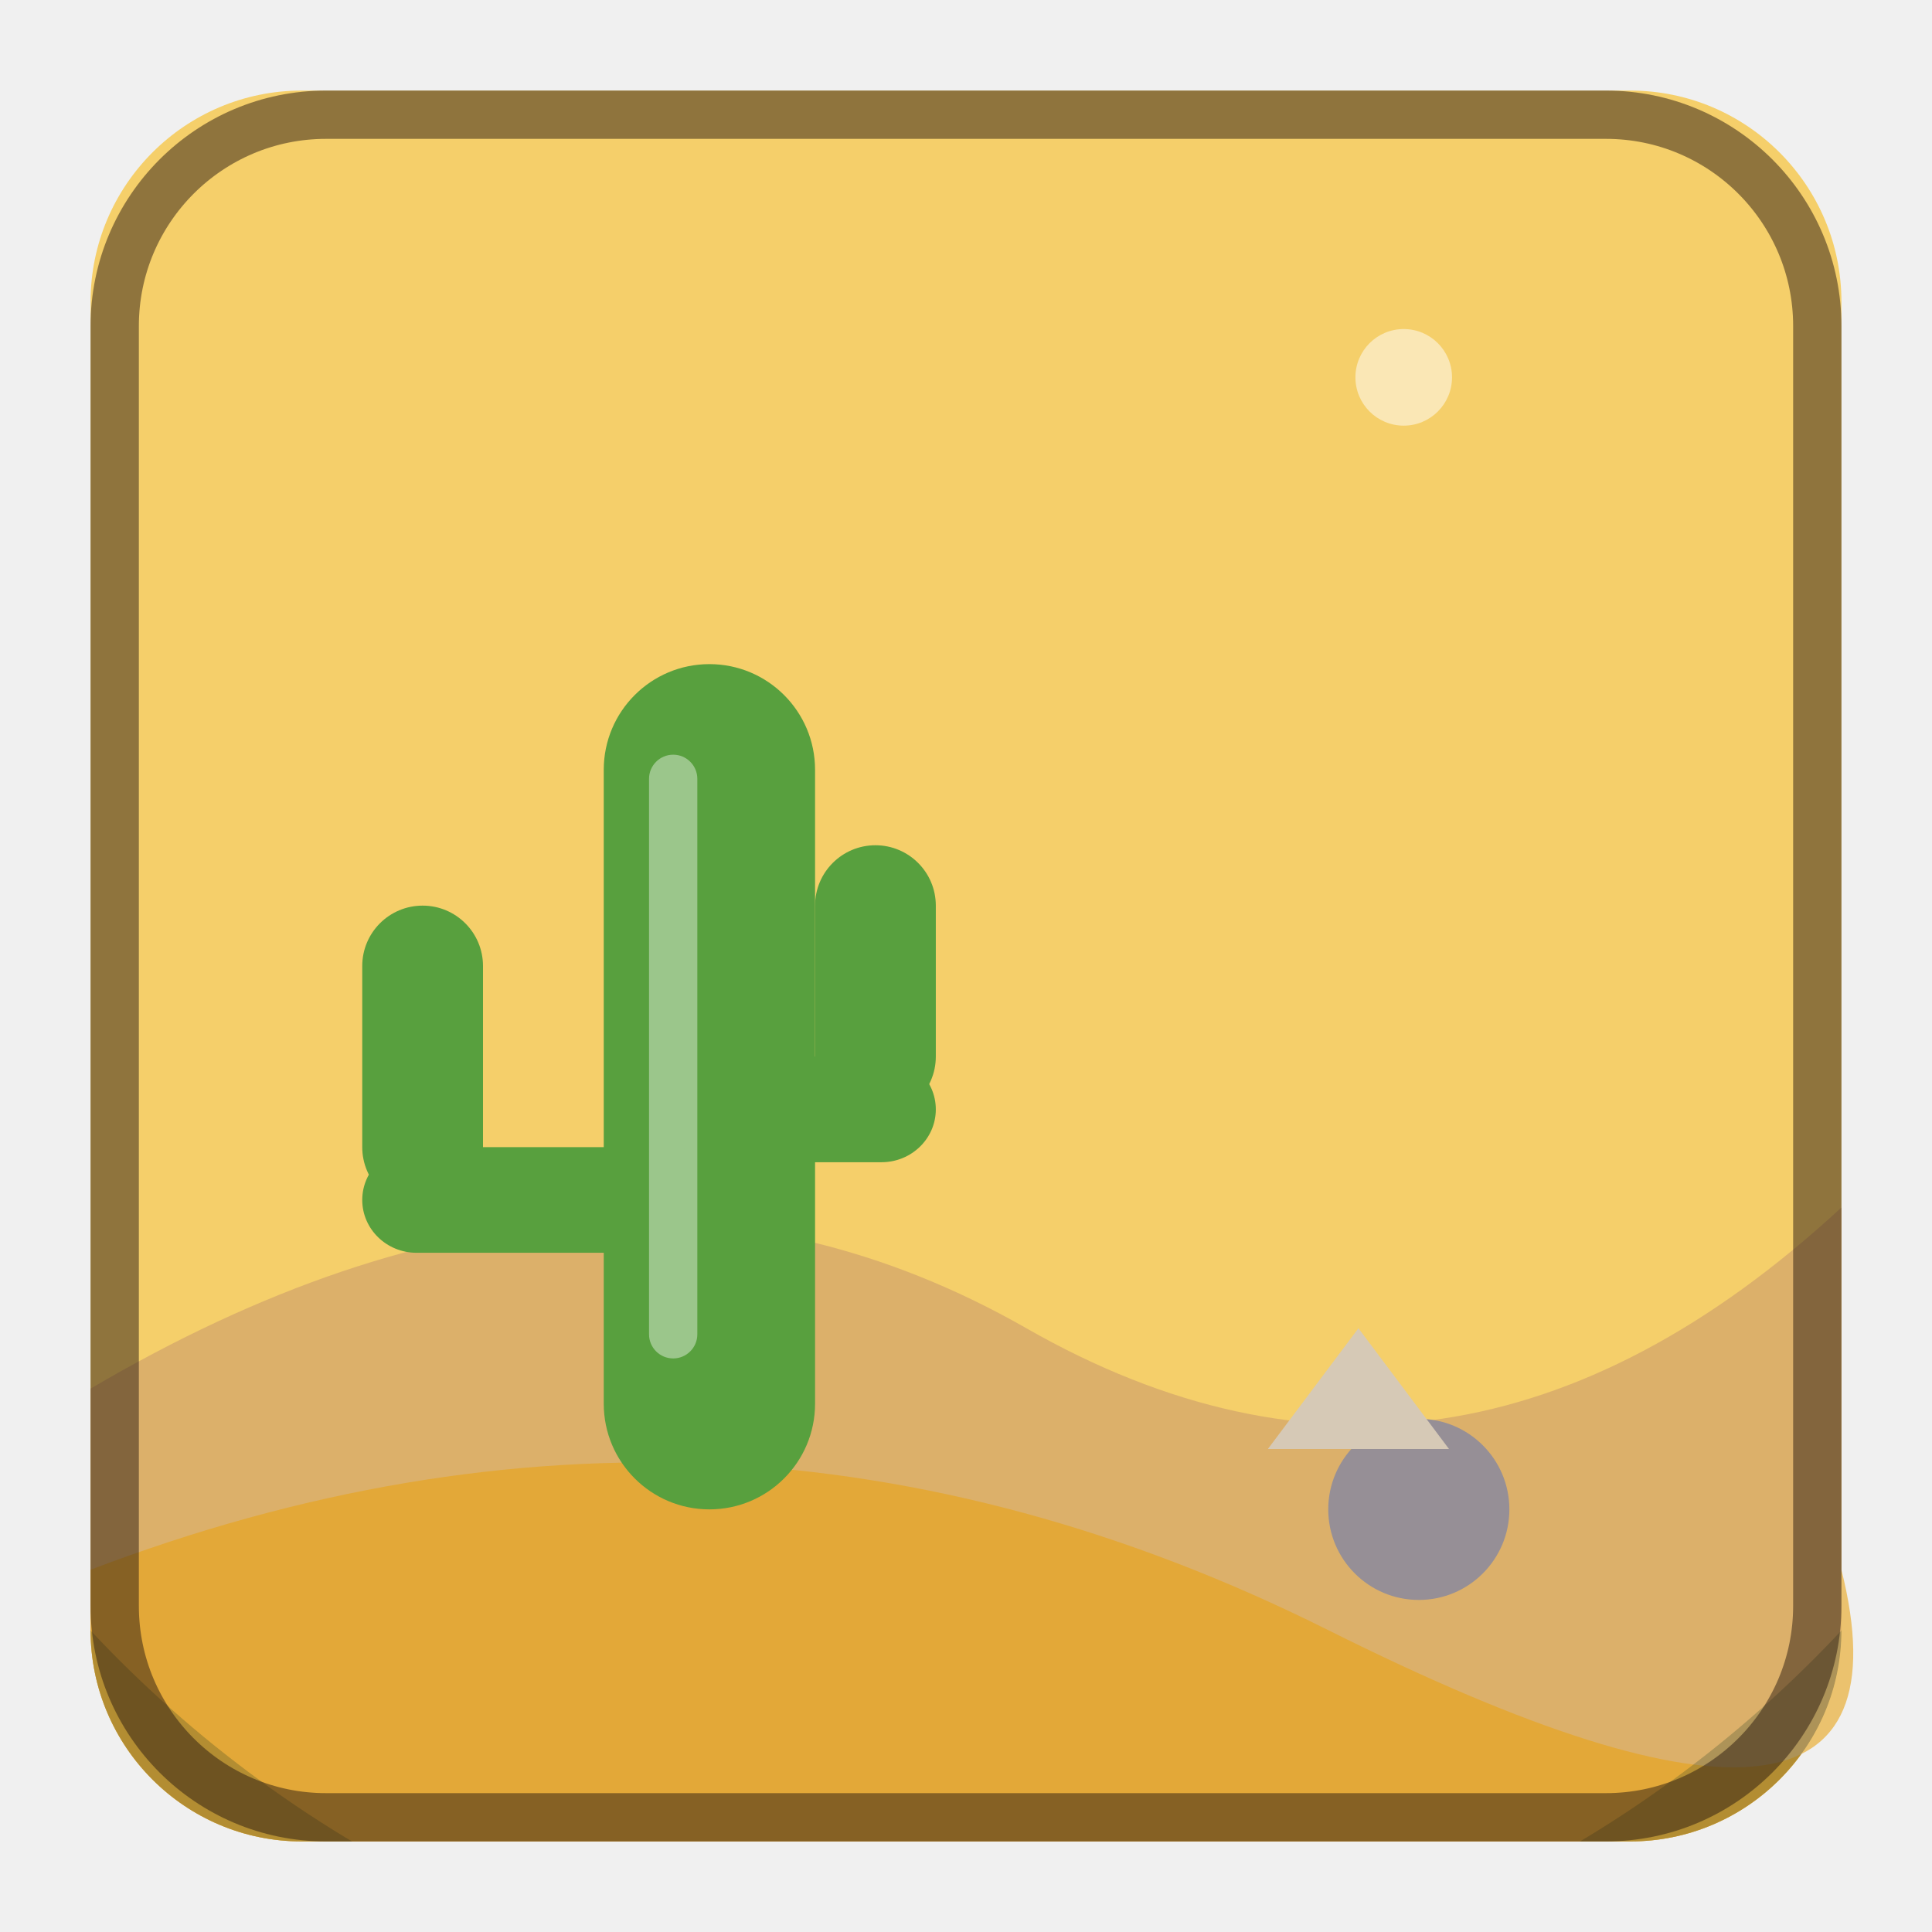
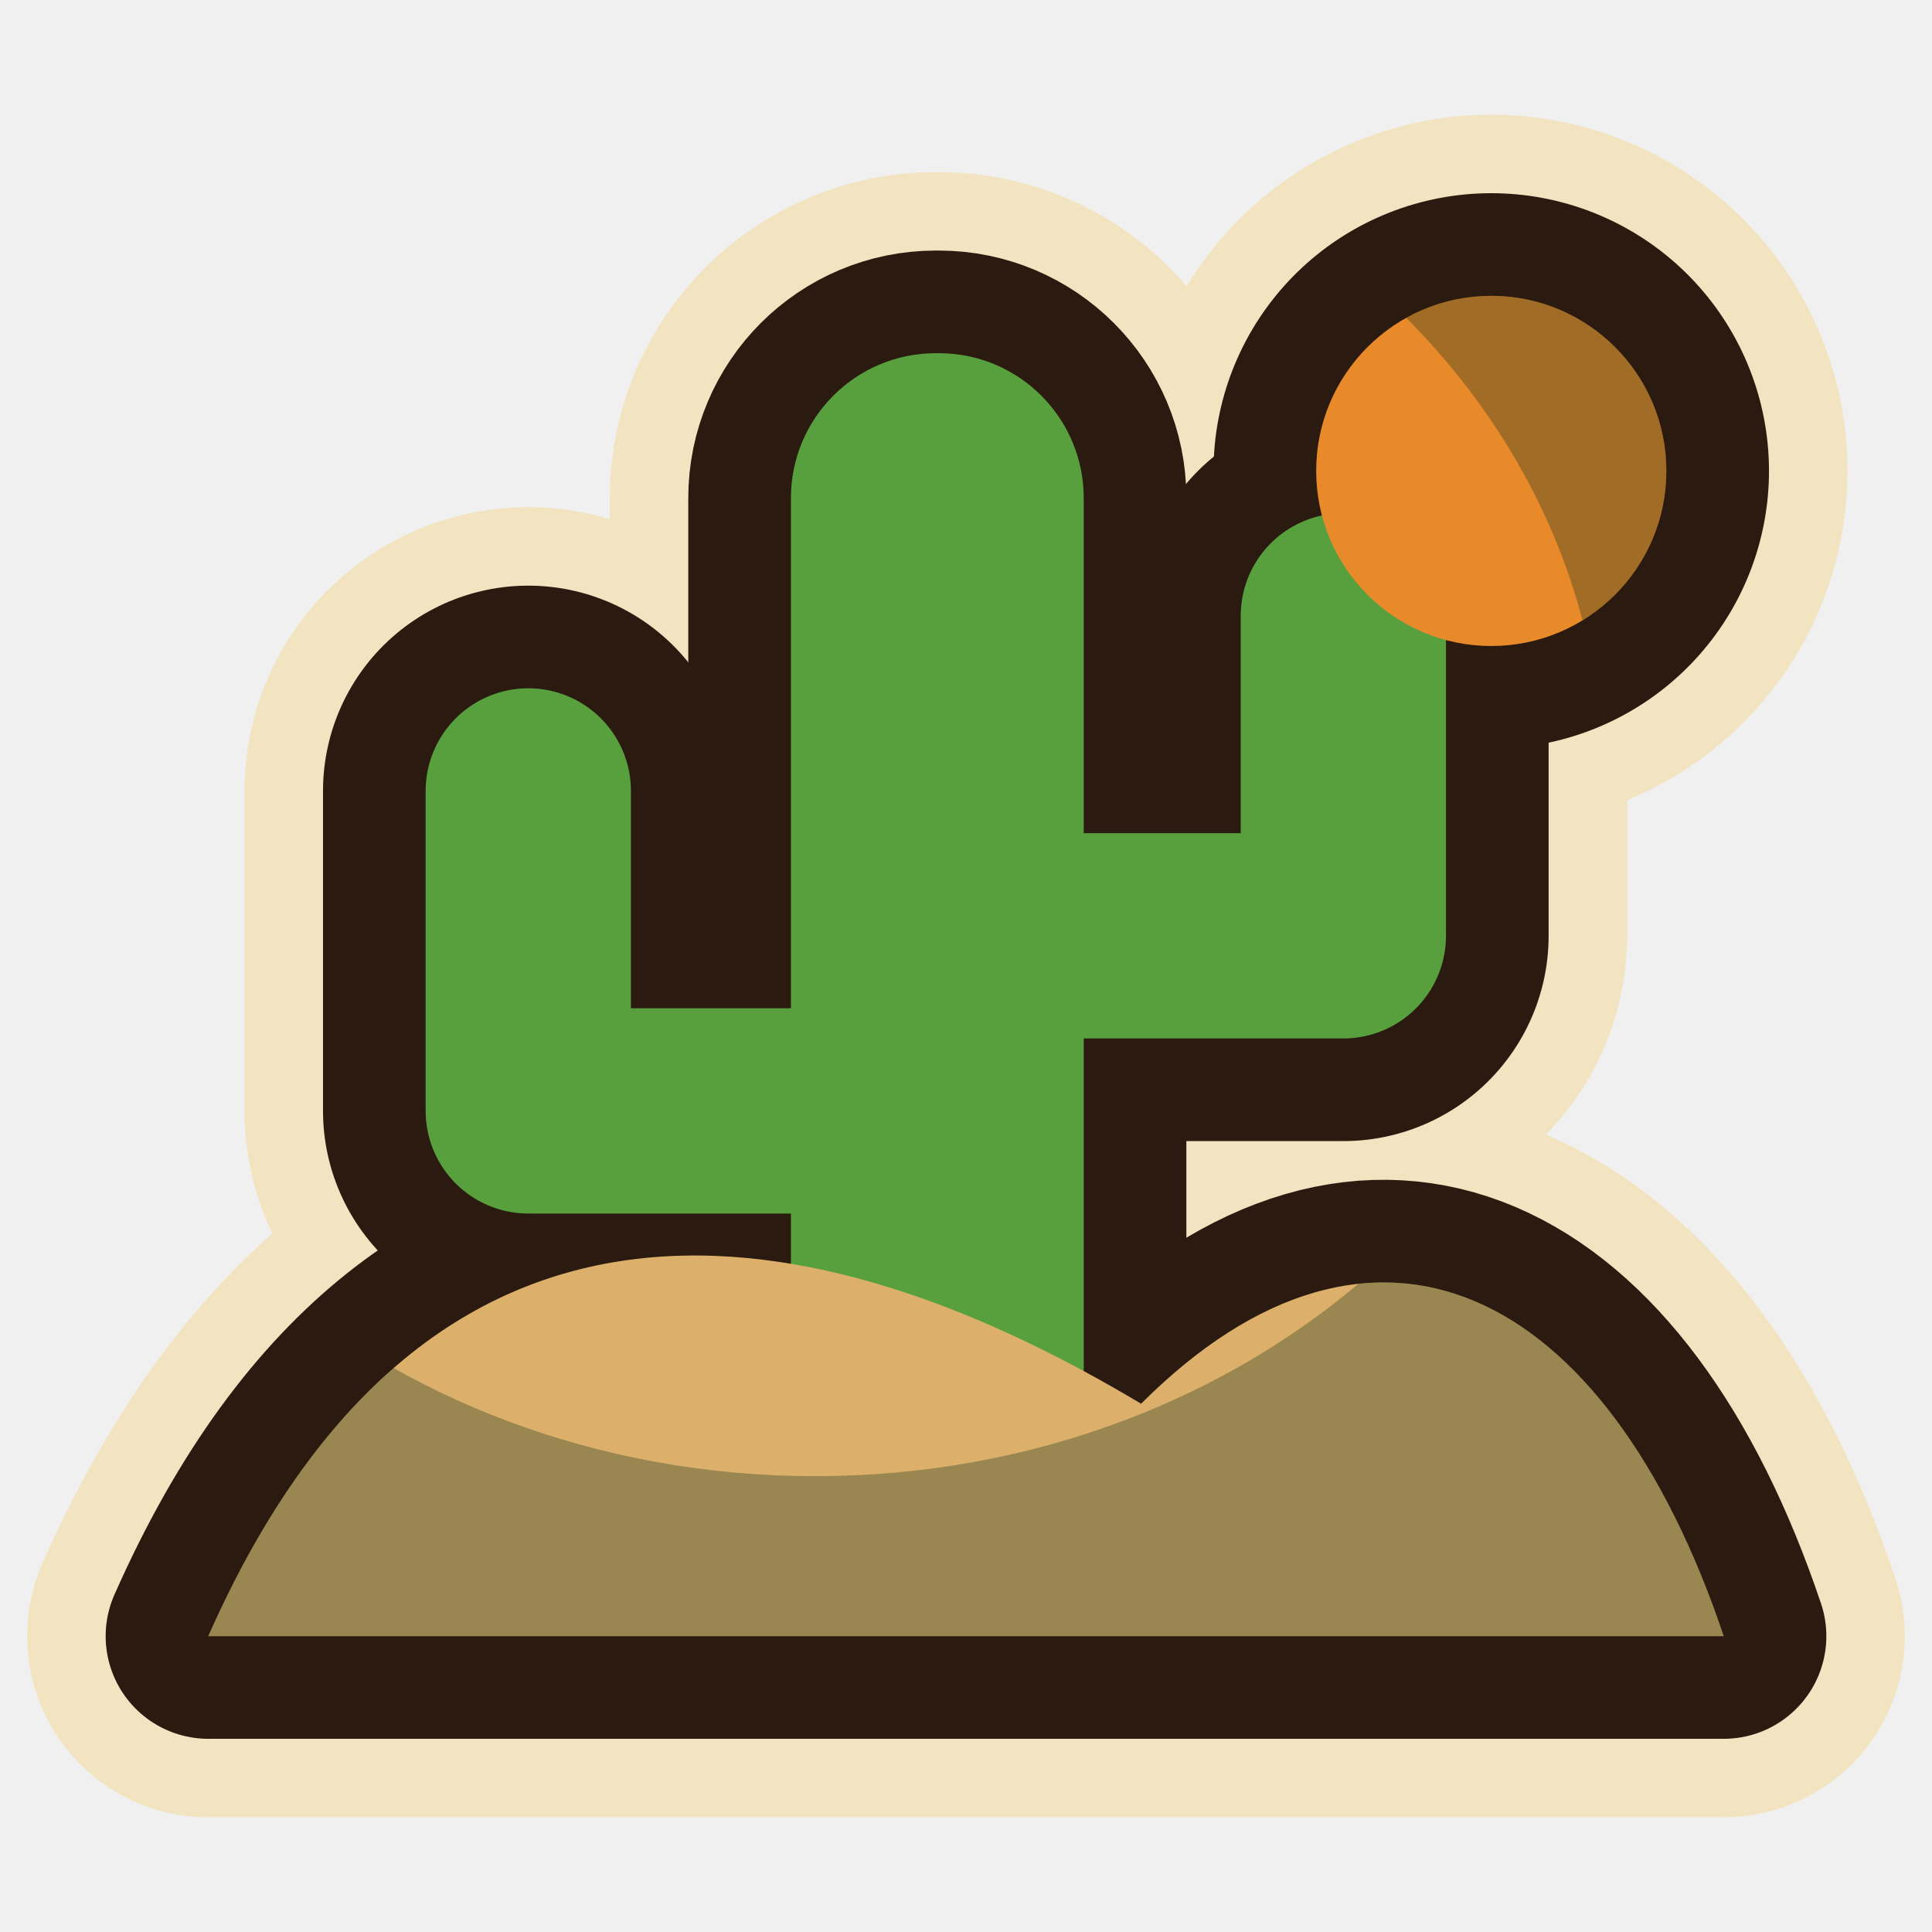
- <svg xmlns="http://www.w3.org/2000/svg" viewBox="0 0 64 64" role="img" aria-label="Desert landscape">
-   <rect x="3" y="3" width="58" height="58" rx="7" fill="#f5cf6a" />
-   <circle cx="48" cy="14" r="5" fill="#f5cf6a" />
-   <circle cx="46.5" cy="12.5" r="1.6" fill="#fff" opacity="0.5" />
-   <path d="M3 46Q20 36 34 44t27-4v14a7 7 0 0 1-7 7H10a7 7 0 0 1-7-7z" fill="#dcb06a" />
-   <path d="M3 52Q24 44 44 54t17-2v2a7 7 0 0 1-7 7H10a7 7 0 0 1-7-7z" fill="#e8a317" opacity="0.6" />
-   <rect x="20" y="22" width="7" height="28" rx="3.5" fill="#58a03e" />
-   <rect x="12" y="30" width="4" height="10" rx="2" fill="#58a03e" />
-   <rect x="12" y="38" width="12" height="3.5" rx="1.8" fill="#58a03e" />
-   <rect x="27" y="28" width="4" height="9" rx="2" fill="#58a03e" />
-   <rect x="23" y="35" width="8" height="3.5" rx="1.8" fill="#58a03e" />
-   <rect x="21.5" y="25" width="1.6" height="20" rx="0.8" fill="#fff" opacity=".4" />
-   <circle cx="47" cy="50" r="3" fill="#968f96" />
-   <path d="M42 48l3-4 3 4z" fill="#d6c9b6" />
+ <svg xmlns="http://www.w3.org/2000/svg" viewBox="0 0 64 64" role="img" aria-label="desert">
+   <g fill="#f2e4c0" stroke="#f2e4c0" stroke-linejoin="round" stroke-linecap="round" stroke-width="12">
+     <rect x="26.2" y="11.7" width="9.7" height="40.5" rx="4.8" />
+     <path d="M6.9 54.2C14.6 36.8 28.1 40.7 37.8 46.5C45.5 38.8 53.2 42.6 57.1 54.2Z" />
+     <path fill="none" stroke-width="18.8" d="M26.2 36.8H17.5V26.2M35.9 31H44.5V20.4" />
+     <path d="M49.4 15.6h0" stroke-width="23.6" />
+   </g>
+   <g fill="#2a1a10" stroke="#2a1a10" stroke-linejoin="round" stroke-linecap="round" stroke-width="6.8">
+     <rect x="26.2" y="11.7" width="9.7" height="40.5" rx="4.8" />
+     <path d="M6.9 54.2C14.6 36.8 28.1 40.7 37.8 46.5C45.5 38.8 53.2 42.6 57.1 54.2Z" />
+     <path fill="none" stroke-width="13.6" d="M26.2 36.8H17.5V26.2M35.9 31H44.5V20.4" />
+     <path d="M49.4 15.6h0" stroke-width="18.4" />
+   </g>
+   <rect x="26.2" y="11.7" width="9.7" height="40.5" rx="4.8" fill="#58a03e" />
+   <path fill="none" stroke="#58a03e" stroke-linecap="round" stroke-linejoin="round" stroke-width="6.8" d="M26.2 36.8H17.5V26.2M35.9 31H44.5V20.4" />
+   <path d="M6.9 54.2C14.6 36.8 28.1 40.7 37.8 46.5C45.5 38.8 53.2 42.6 57.1 54.2Z" fill="#dcb06a" />
+   <circle cx="49.4" cy="15.6" r="5.8" fill="#e8892a" />
  <defs>
    <clipPath id="hl-ico-desert">
-       <rect x="3" y="3" width="58" height="58" rx="7" />
+       <rect x="26.2" y="11.7" width="9.7" height="40.5" rx="4.8" />
+       <path d="M6.9 54.2C14.6 36.8 28.1 40.7 37.8 46.5C45.5 38.8 53.2 42.6 57.1 54.2Z" />
+       <circle cx="49.4" cy="15.6" r="5.8" />
    </clipPath>
  </defs>
-   <path d="M0 0h64v64h-64z M-7.7 26.9a39.7 39.7 0 1 0 79.4 0a39.7 39.7 0 1 0-79.4 0z" fill="#17361c" opacity=".24" fill-rule="evenodd" clip-path="url(#hl-ico-desert)" />
-   <rect x="3.8" y="3.8" width="56.4" height="56.4" fill="none" stroke="#2a1a10" stroke-width="1.6" opacity=".5" rx="7" />
+   <path d="M2.9 5.8h58.2v52.4h-58.2zM.9 25.8a26.1 23.1 0 1 0 52.2 0a26.1 23.1 0 1 0-52.2 0z" fill="#17361c" opacity=".34" fill-rule="evenodd" clip-path="url(#hl-ico-desert)" />
</svg>
